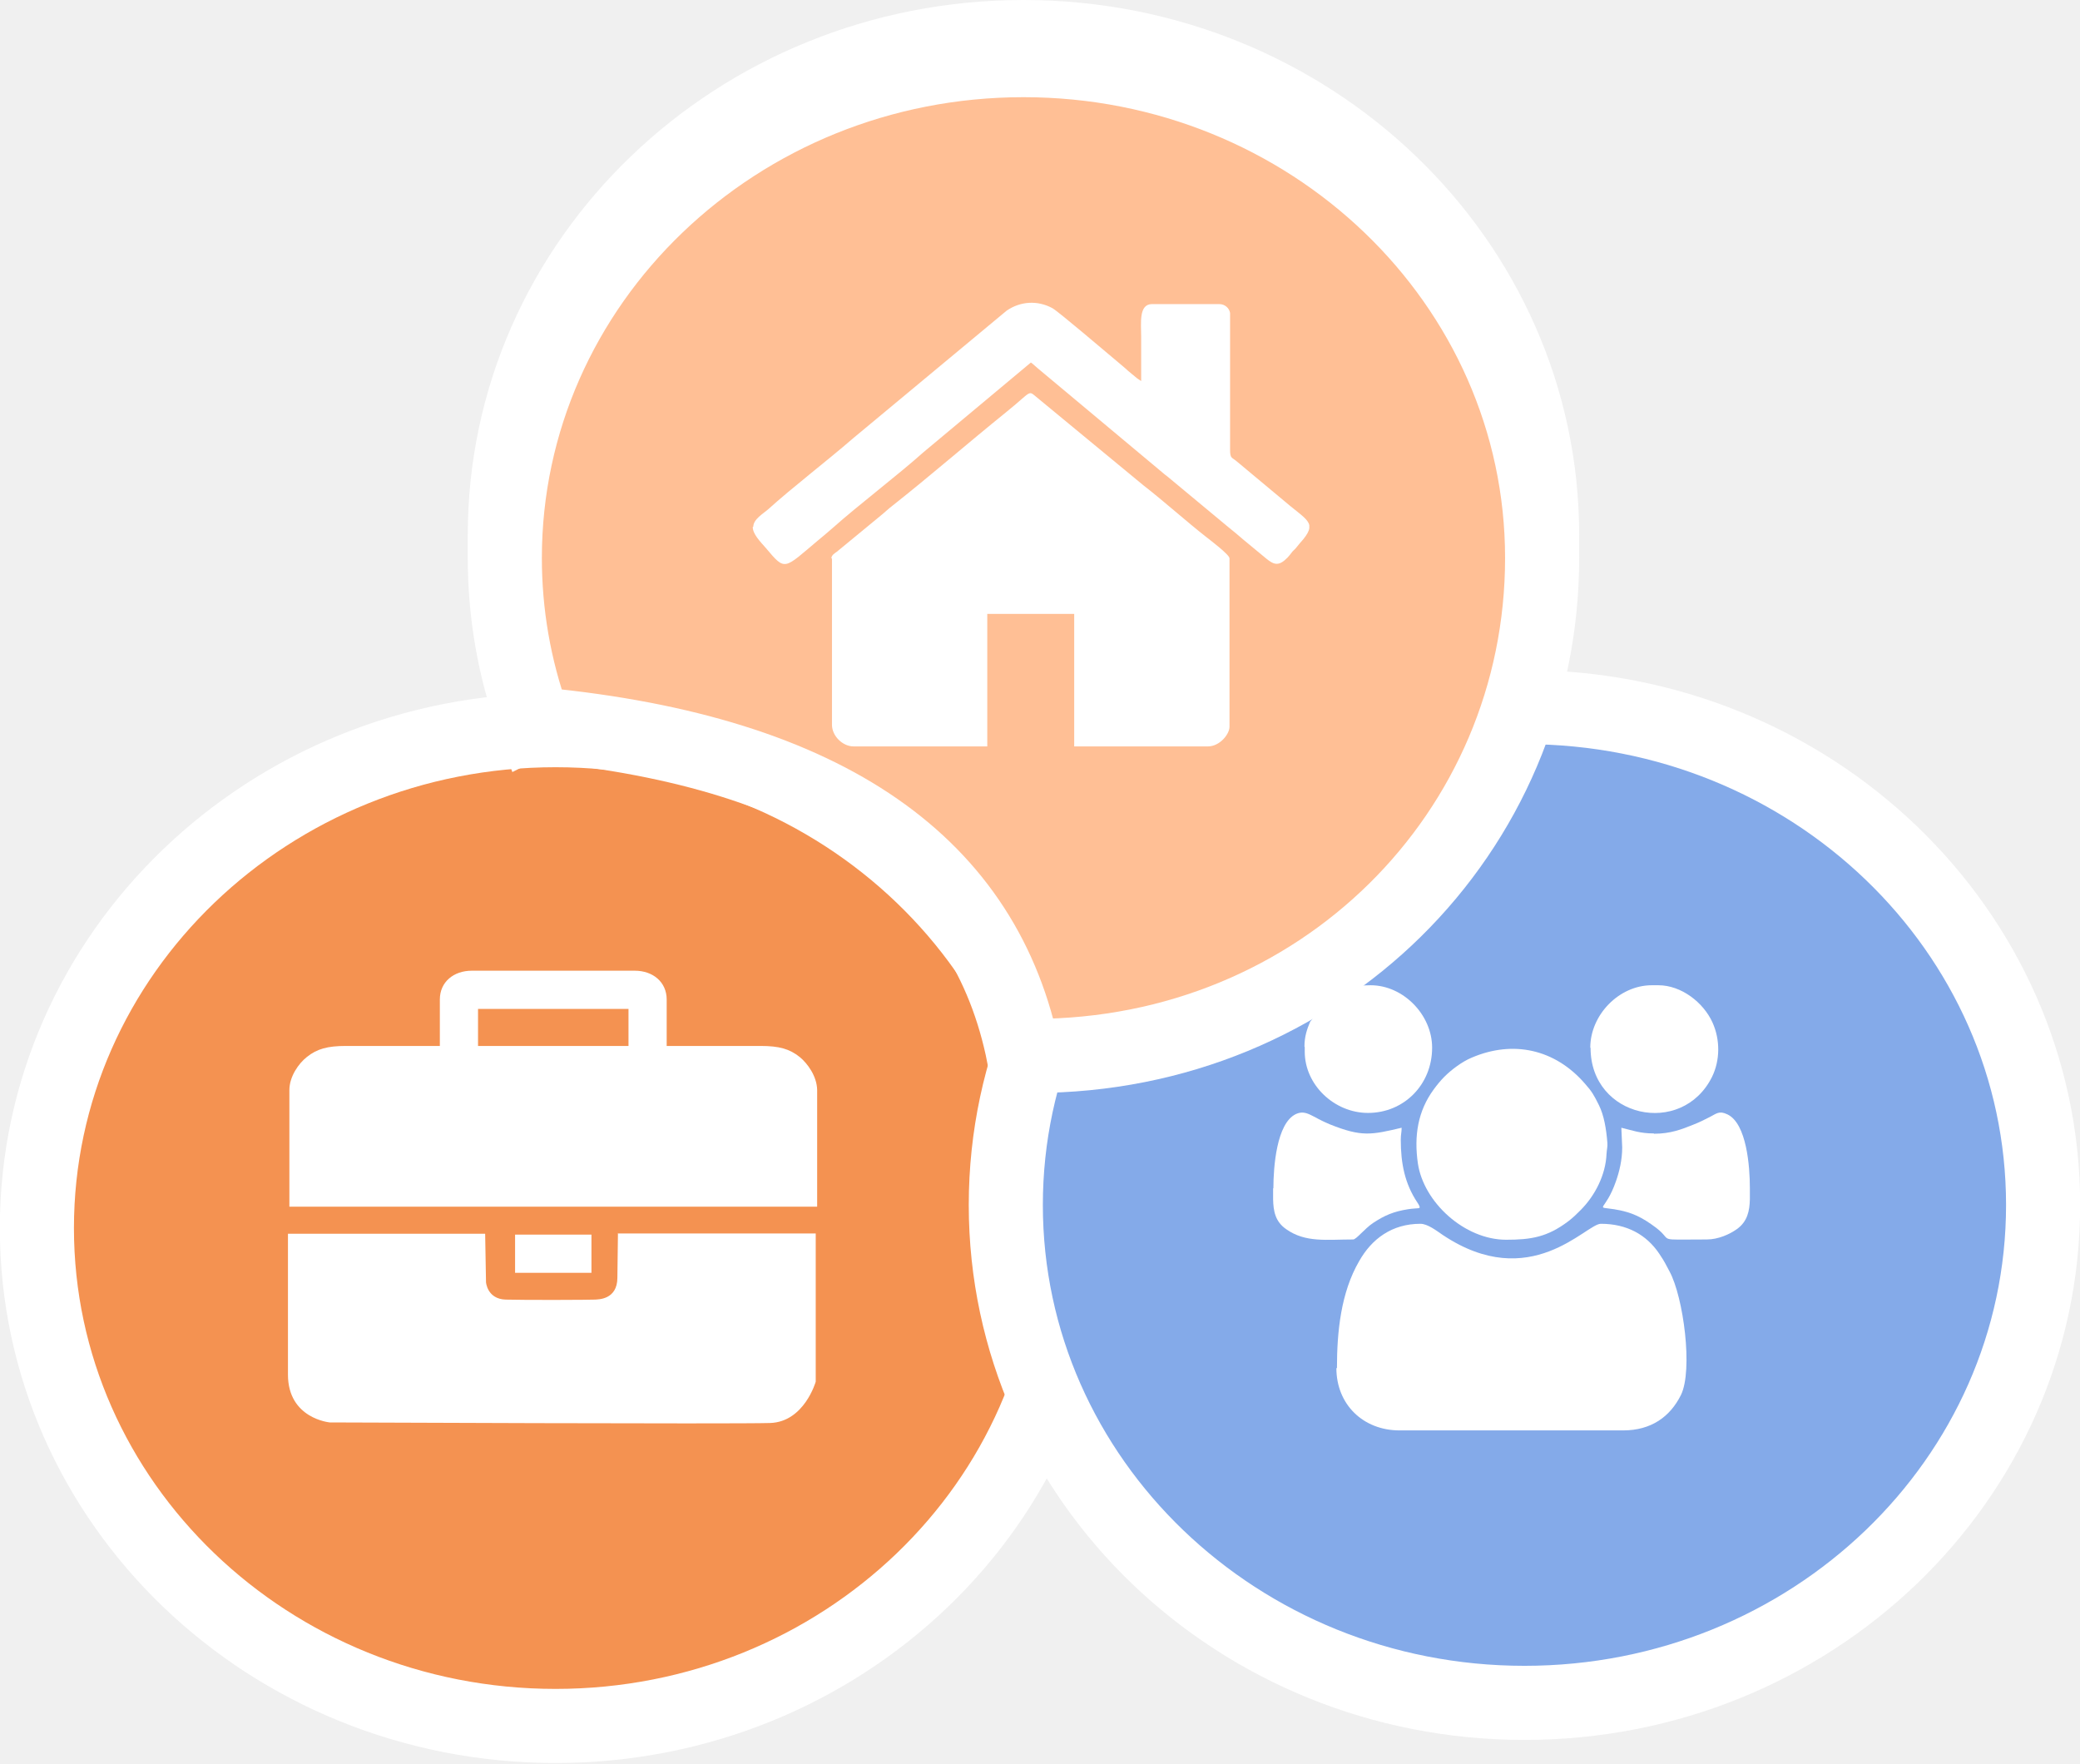
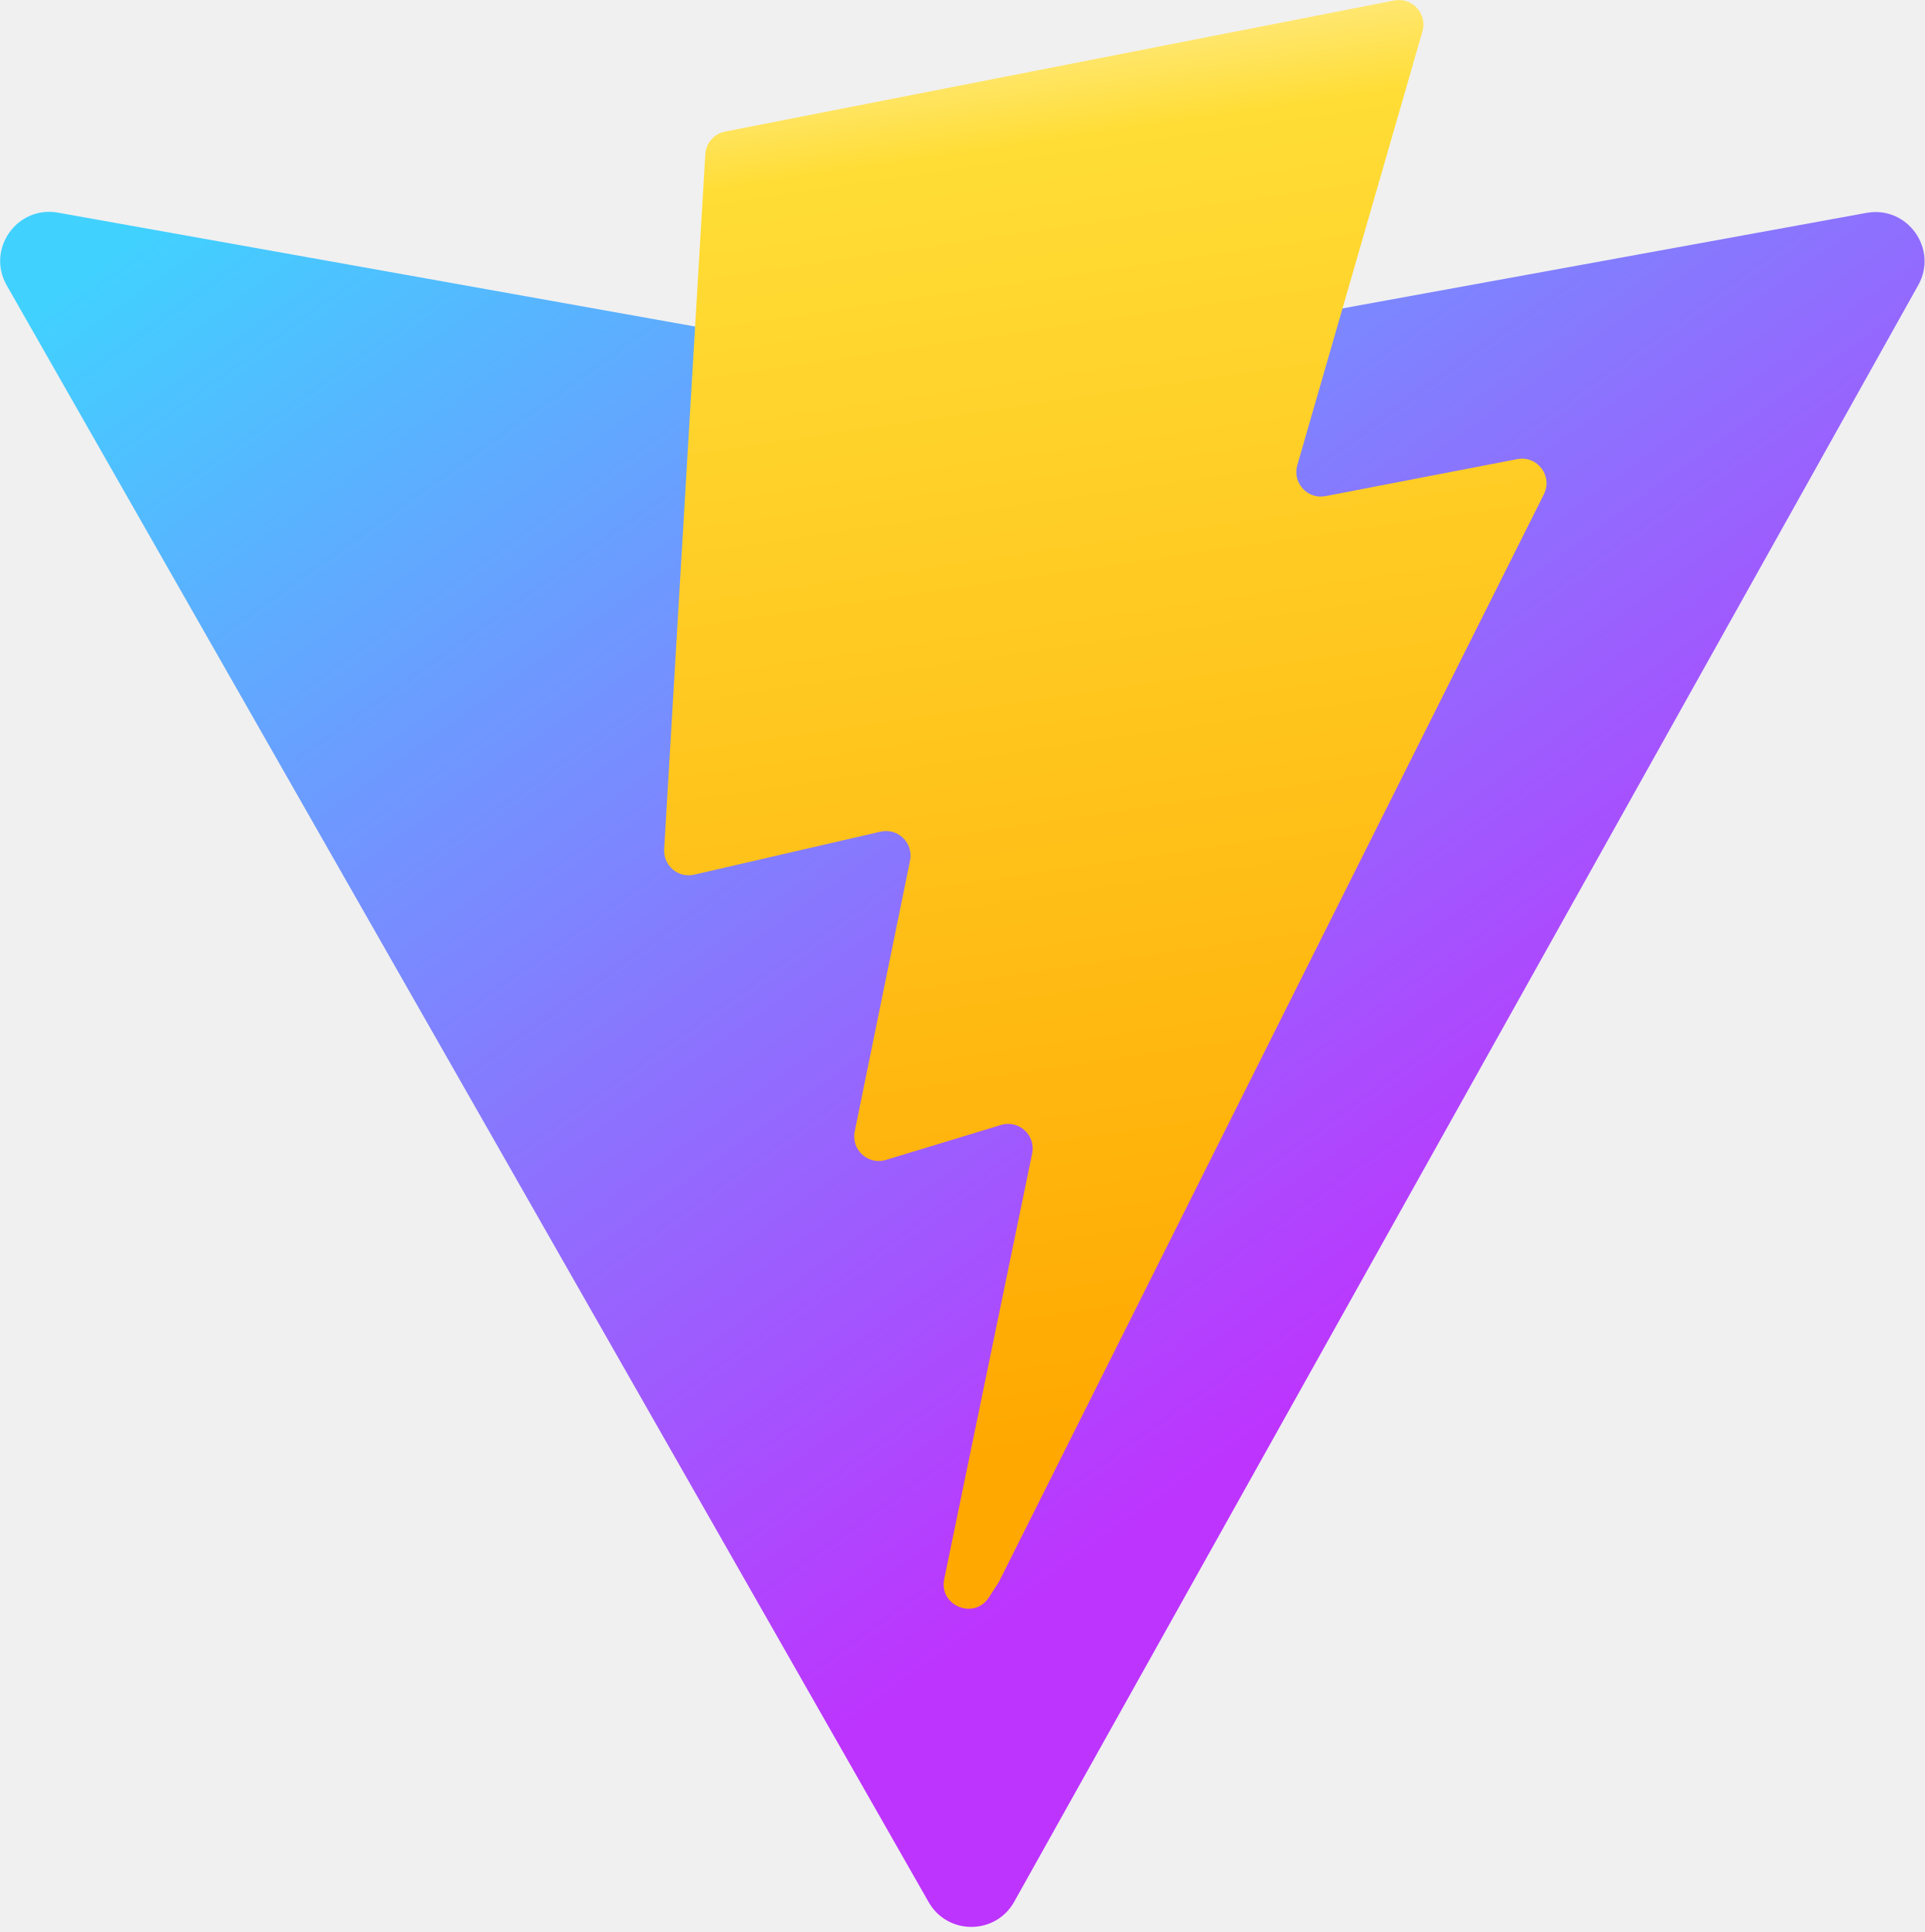
- <svg xmlns="http://www.w3.org/2000/svg" xml:space="preserve" width="5.619mm" height="4.763mm" version="1.1" shape-rendering="geometricPrecision" text-rendering="geometricPrecision" image-rendering="optimizeQuality" fill-rule="evenodd" clip-rule="evenodd" viewBox="0 0 729.8 618.7">
-   <g id="Слой_x0020_1">
-     <g id="_1238978112">
-       <ellipse fill="#FFBF95" stroke="white" stroke-width="26" stroke-miterlimit="22.926" cx="359.1" cy="187.7" rx="182" ry="174.7" />
-       <g>
-         <path fill="white" d="M291.9 187.9l0 58.3c0,3.9 3.7,7.6 7.6,7.6l46.9 0 0 -46.5 30.5 0 0 46.5 46.9 0c4.2,0 7.6,-4.3 7.6,-6.9l0 -59.1c0,-1.3 -7.2,-6.7 -8.2,-7.5 -6.9,-5.4 -14.9,-12.6 -22,-18.1l-37.2 -30.7c-3.5,-2.8 -1.5,-2.6 -11.2,5.2 -13,10.5 -26.7,22.4 -39.5,32.5 -1.6,1.2 -2.9,2.5 -4.4,3.6l-15.3 12.6c-0.7,0.5 -1.9,1.2 -1.9,2.3z" />
-         <path fill="white" d="M264.1 176.8c0,2.5 2.6,5.1 4.7,7.5 6.8,8 6.2,7.3 18.1,-2.7 1.8,-1.5 3.4,-2.8 5.2,-4.4 9.2,-8.2 22.7,-18.4 32,-26.7l37.6 -31.4c0.9,0.6 1.5,1.3 2.5,2.1l42.6 35.6c1,0.8 1.7,1.5 2.7,2.2l21.3 17.7c0.9,0.7 1.8,1.5 2.7,2.2 1,0.9 1.7,1.4 2.7,2.3l8.1 6.8c2.8,2.3 4.5,2.7 7.5,-0.4 0.7,-0.8 0.8,-0.9 1.4,-1.7 0.5,-0.7 0.9,-0.9 1.5,-1.6 0.9,-1.1 1.6,-2 2.6,-3.2 1.3,-1.6 2,-2.8 2.1,-3.9l0 -1c-0.4,-2 -2.8,-3.6 -6.5,-6.6l-18.7 -15.6c-1.9,-1.7 -2.6,-0.9 -2.6,-4.3l0 -48c-0.3,-1.7 -1.8,-3.1 -3.8,-3.1l-23.6 0c-4.7,0 -3.8,6.7 -3.8,11.4 0,5.2 0,10.4 0,15.6 -0.9,-0.6 -1.3,-0.8 -2.2,-1.6 -0.9,-0.8 -1.4,-1.1 -2.3,-1.9 -1.5,-1.4 -2.8,-2.4 -4.3,-3.7 -3.4,-2.8 -20.2,-17.2 -22.4,-18.4 -5.2,-2.8 -11.2,-2.4 -16,0.9l-53.9 44.8c-9.1,7.9 -21.4,17.3 -29.9,25 -1.6,1.4 -5.1,3.4 -5.1,6z" />
-       </g>
-       <ellipse fill="#F49251" stroke="white" stroke-width="26" stroke-miterlimit="22.926" cx="194.9" cy="430.9" rx="182" ry="174.7" />
-       <ellipse fill="#84AAE9" stroke="white" stroke-width="26" stroke-miterlimit="22.926" cx="534.9" cy="422.8" rx="182" ry="174.7" />
-       <g>
-         <path fill="white" d="M468.9 480c0,12.8 9.4,21.9 22.2,21.9l78.4 0c9.9,0 16.5,-4.8 20.3,-12.4 4.3,-8.7 0.9,-34.4 -4,-43.4 -1.7,-3.1 -1.4,-2.9 -3.6,-6.2 -4.5,-6.7 -11.4,-10.5 -20.5,-10.5 -5.2,0 -24.7,24.5 -55.5,3.9 -2.2,-1.5 -5.3,-3.9 -7.8,-3.9 -10,0 -17.1,5.3 -21.5,13.1 -6.4,11 -7.8,24.7 -7.8,37.6z" />
-         <path fill="white" d="M528.4 435c8.8,0 14.5,-0.9 21.9,-6.5 1.8,-1.4 2.7,-2.3 4.3,-3.9 5.1,-5.1 8.8,-12.4 9.1,-19.7 0.1,-1.7 0.4,-2.4 0.3,-3.9 -0.4,-5 -1.2,-9.7 -3,-13.3 -1.7,-3.4 -2.4,-4.7 -4.9,-7.5 -10.5,-12.1 -25.2,-15.3 -39.7,-9.1 -3.4,1.4 -7.2,4.3 -9.6,6.7 -1.3,1.3 -2.6,2.9 -3.7,4.4 -5.6,7.6 -7,16.3 -5.6,26 2,13.6 16.3,26.8 31,26.8z" />
-         <path fill="white" d="M446.7 417l0 0.3 0 3.5c0.1,4.1 0.7,7.8 4.6,10.5 6.8,4.8 14.2,3.6 23.5,3.6 1.1,0 4,-3.8 7,-5.8 4.1,-2.7 7.2,-4 12.2,-4.8 3.9,-0.6 4.6,0.1 3.9,-1.4 -0.2,-0.4 -0.4,-0.7 -0.6,-1 -4.4,-6.6 -5.8,-13.7 -5.8,-22 0,-2 0.3,-2.4 0.3,-4.2 -10.6,2.5 -14,3.3 -25.2,-1.2 -6.2,-2.5 -8.2,-5.3 -11.9,-3.6 -6.8,3.2 -7.9,18.7 -7.9,26z" />
-         <path fill="white" d="M580.3 397.7c-4.9,0 -7.6,-1.1 -11.4,-2l0.3 6.9c0,4.4 -1,8.5 -2.2,11.9 -3.8,10.9 -7.7,8.7 -0.6,9.8 6.3,1 9.9,2.9 14.7,6.5 6.4,4.9 -0.8,4.1 17.8,4.1 4.1,0 8.1,-1.9 10.5,-3.6 3.8,-2.7 4.5,-6.5 4.6,-10.5l0 -4c-0,-7.4 -1.1,-22.6 -7.9,-25.8 -2.9,-1.4 -3.9,-0.2 -6.1,0.9 -2,1 -3.5,1.8 -5.8,2.7 -4.2,1.7 -8.1,3.2 -13.8,3.2z" />
-         <path fill="white" d="M558.1 367.7c0,24.5 32,31.4 42.6,10.2 2.9,-5.9 2.9,-13.1 0.2,-19.1 -3.2,-7.1 -11,-13.1 -19,-13.1l-2.3 0c-11.5,0 -21.6,10.4 -21.6,21.9z" />
-         <path fill="white" d="M457.8 367.4l0 1.6c0,11.7 10.4,21.5 22.2,21.5 12.6,0 22.5,-9.9 22.5,-22.9 0,-11.5 -10.1,-21.9 -21.6,-21.9 -6.4,0 -10.6,1.3 -15.3,5.3l-5.9 7.5c-1.1,2.6 -2,5.2 -2,8.7z" />
-       </g>
-       <g>
-         <g>
-           <path fill="white" d="M167.7 354l52.8 0 0 13 -52.8 0 0 -13zm119 28.4l0 41 -185.2 0 0 -40.9c0,-4.8 3.3,-9.4 6.1,-11.6 3.6,-2.9 7.3,-3.9 13.8,-3.9l32.9 0 0 -16.3c0,-6.2 4.9,-10.1 11.2,-10.1l57.2 0c6.4,0 11.2,4 11.2,10.1l0 16.3 32.9 0c6.5,0 10.2,1 13.8,3.9 2.7,2.2 6,6.7 6.1,11.5z" />
-           <polygon fill="white" points="180.7,446.6 207.5,446.6 207.5,433.2 180.7,433.2 " />
-         </g>
-         <path fill="white" d="M216.7 432.8l69.5 0 0 52c0,0 -4,14.1 -16,14.5 -12.1,0.4 -154.5,-0.2 -154.5,-0.2 0,0 -14.7,-1.3 -14.7,-16.8 0,-15.5 0,-49.4 0,-49.4l69.2 0 0.3 17c0,0 0.4,5.9 6.9,6.1 6.5,0.2 30.3,0.1 31.4,0 1,-0.1 7.8,0.1 7.8,-7.7 0.1,-9.2 0.2,-15.7 0.2,-15.7z" />
-       </g>
-       <path fill="#FFBF95" stroke="white" stroke-width="26" stroke-miterlimit="22.926" d="M187 252.7c-6.6,-18.3 -9.9,-37.5 -9.9,-56.9 0,-96.5 81.5,-174.7 182,-174.7 100.5,0 182,78.2 182,174.7 0,96.5 -78.1,174.7 -178.6,174.7 0,0 -3.3,0 -3.3,0 -13.2,-66.8 -68.3,-106.5 -169.7,-116.3 -0.9,-0.1 -1.5,-1.1 -2.3,-1.6z" />
-       <g>
-         <path fill="white" d="M291.9 196l0 58.3c0,3.9 3.7,7.6 7.6,7.6l46.9 0 0 -46.5 30.5 0 0 46.5 46.9 0c4.2,0 7.6,-4.3 7.6,-6.9l0 -59.1c0,-1.3 -7.2,-6.7 -8.2,-7.5 -6.9,-5.4 -14.9,-12.6 -22,-18.1l-37.2 -30.7c-3.5,-2.8 -1.5,-2.6 -11.2,5.2 -13,10.5 -26.7,22.4 -39.5,32.5 -1.6,1.2 -2.9,2.5 -4.4,3.7l-15.3 12.6c-0.7,0.5 -1.9,1.2 -1.9,2.3z" />
-         <path fill="white" d="M264.1 184.9c0,2.5 2.6,5.1 4.7,7.5 6.8,8.1 6.2,7.3 18.1,-2.7 1.8,-1.5 3.4,-2.8 5.2,-4.4 9.2,-8.2 22.7,-18.4 32,-26.7l37.6 -31.4c0.9,0.6 1.5,1.3 2.5,2.1l42.6 35.6c1,0.8 1.7,1.5 2.7,2.2l21.3 17.7c0.9,0.7 1.8,1.5 2.7,2.2 1,0.9 1.7,1.4 2.7,2.3l8.1 6.7c2.8,2.3 4.5,2.7 7.5,-0.4 0.7,-0.8 0.8,-0.9 1.4,-1.7 0.5,-0.7 0.9,-0.9 1.5,-1.6 0.9,-1.1 1.6,-2 2.6,-3.1 1.3,-1.6 2,-2.9 2.1,-3.9l0 -1c-0.4,-2 -2.8,-3.6 -6.5,-6.6l-18.7 -15.6c-1.9,-1.7 -2.6,-1 -2.6,-4.3l0 -48c-0.3,-1.7 -1.8,-3.1 -3.8,-3.1l-23.6 0c-4.7,0 -3.8,6.7 -3.8,11.4 0,5.2 0,10.4 0,15.6 -0.9,-0.6 -1.3,-0.8 -2.2,-1.6 -0.9,-0.8 -1.4,-1.1 -2.3,-1.9 -1.5,-1.4 -2.8,-2.4 -4.3,-3.7 -3.4,-2.8 -20.2,-17.2 -22.4,-18.4 -5.2,-2.8 -11.2,-2.4 -16,0.9l-53.9 44.8c-9.1,7.9 -21.4,17.3 -29.9,25 -1.6,1.4 -5.1,3.4 -5.1,6z" />
-       </g>
-     </g>
-   </g>
+ <svg xmlns="http://www.w3.org/2000/svg" aria-hidden="true" role="img" class="iconify iconify--logos" width="31.88" height="32" preserveAspectRatio="xMidYMid meet" viewBox="0 0 256 257">
+   <defs>
+     <linearGradient id="IconifyId1813088fe1fbc01fb466" x1="-.828%" x2="57.636%" y1="7.652%" y2="78.411%">
+       <stop offset="0%" stop-color="#41D1FF" />
+       <stop offset="100%" stop-color="#BD34FE" />
+     </linearGradient>
+     <linearGradient id="IconifyId1813088fe1fbc01fb467" x1="43.376%" x2="50.316%" y1="2.242%" y2="89.03%">
+       <stop offset="0%" stop-color="#FFEA83" />
+       <stop offset="8.333%" stop-color="#FFDD35" />
+       <stop offset="100%" stop-color="#FFA800" />
+     </linearGradient>
+   </defs>
+   <path fill="url(#IconifyId1813088fe1fbc01fb466)" d="M255.153 37.938L134.897 252.976c-2.483 4.44-8.862 4.466-11.382.048L.875 37.958c-2.746-4.814 1.371-10.646 6.827-9.67l120.385 21.517a6.537 6.537 0 0 0 2.322-.004l117.867-21.483c5.438-.991 9.574 4.796 6.877 9.62Z" />
+   <path fill="url(#IconifyId1813088fe1fbc01fb467)" d="M185.432.063L96.44 17.501a3.268 3.268 0 0 0-2.634 3.014l-5.474 92.456a3.268 3.268 0 0 0 3.997 3.378l24.777-5.718c2.318-.535 4.413 1.507 3.936 3.838l-7.361 36.047c-.495 2.426 1.782 4.5 4.151 3.78l15.304-4.649c2.372-.72 4.652 1.36 4.15 3.788l-11.698 56.621c-.732 3.542 3.979 5.473 5.943 2.437l1.313-2.028l72.516-144.72c1.215-2.423-.88-5.186-3.54-4.672l-25.505 4.922c-2.396.462-4.435-1.77-3.759-4.114l16.646-57.705c.677-2.35-1.37-4.583-3.769-4.113Z" />
</svg>
